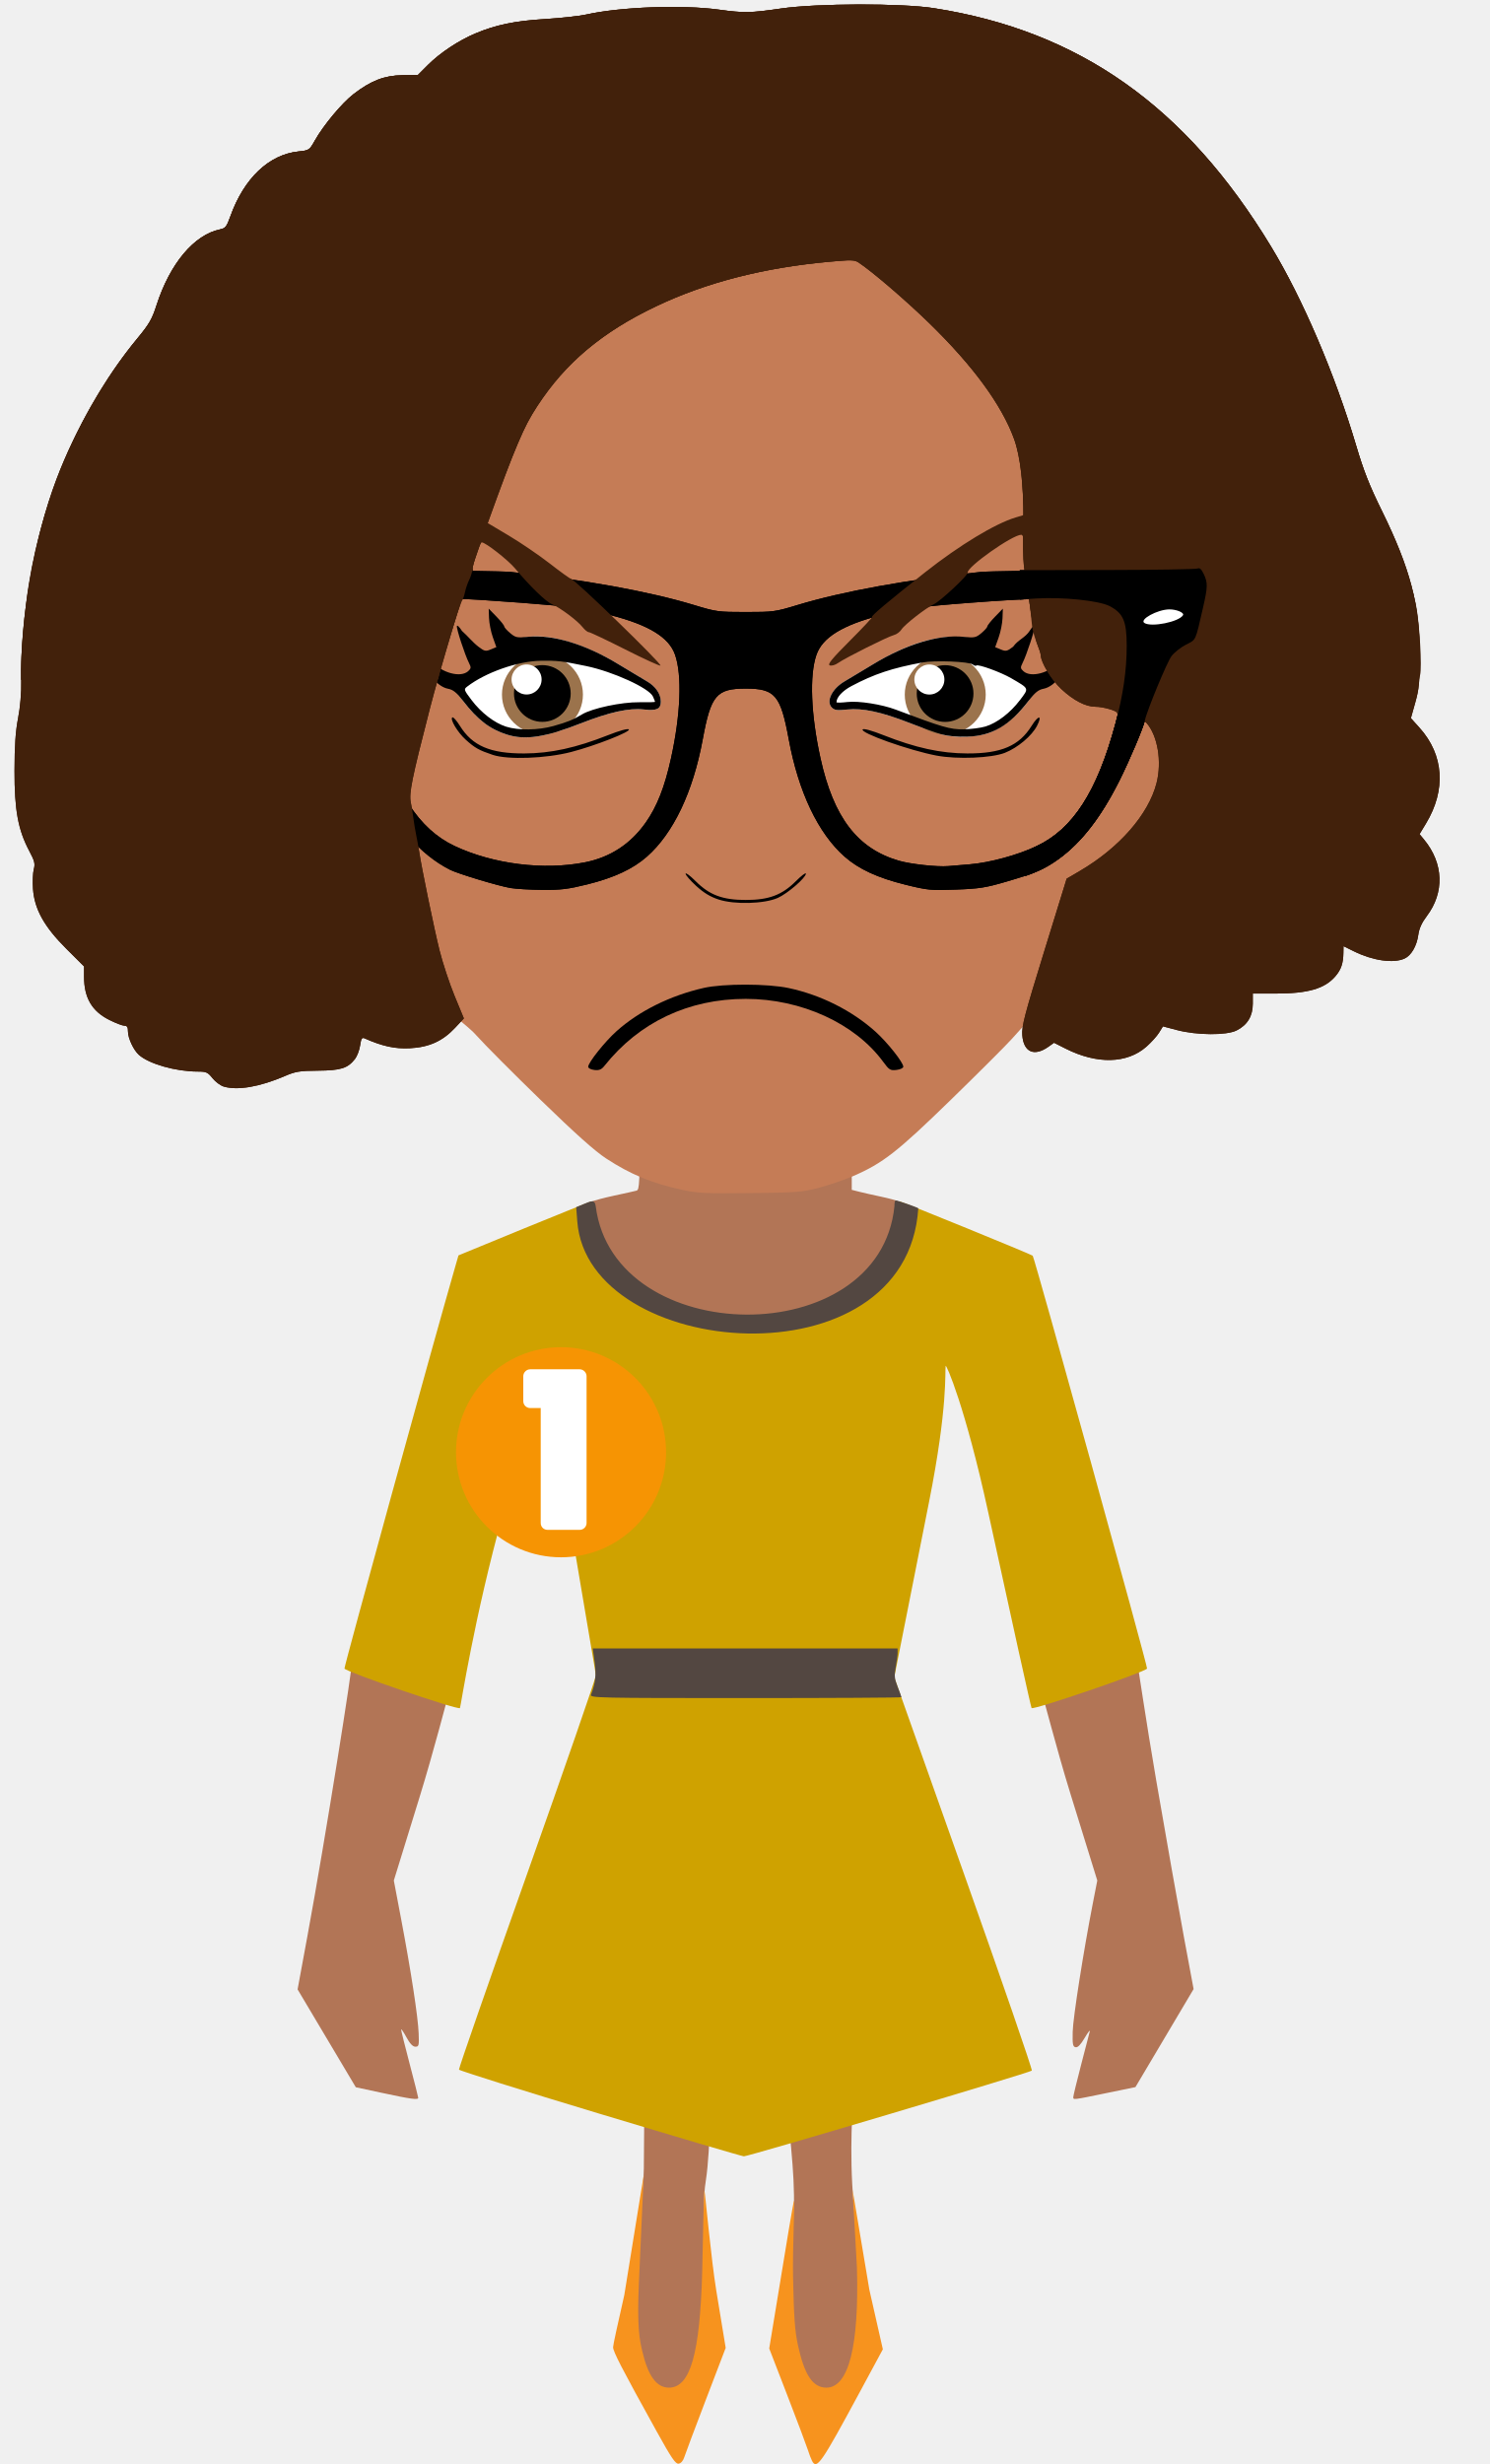
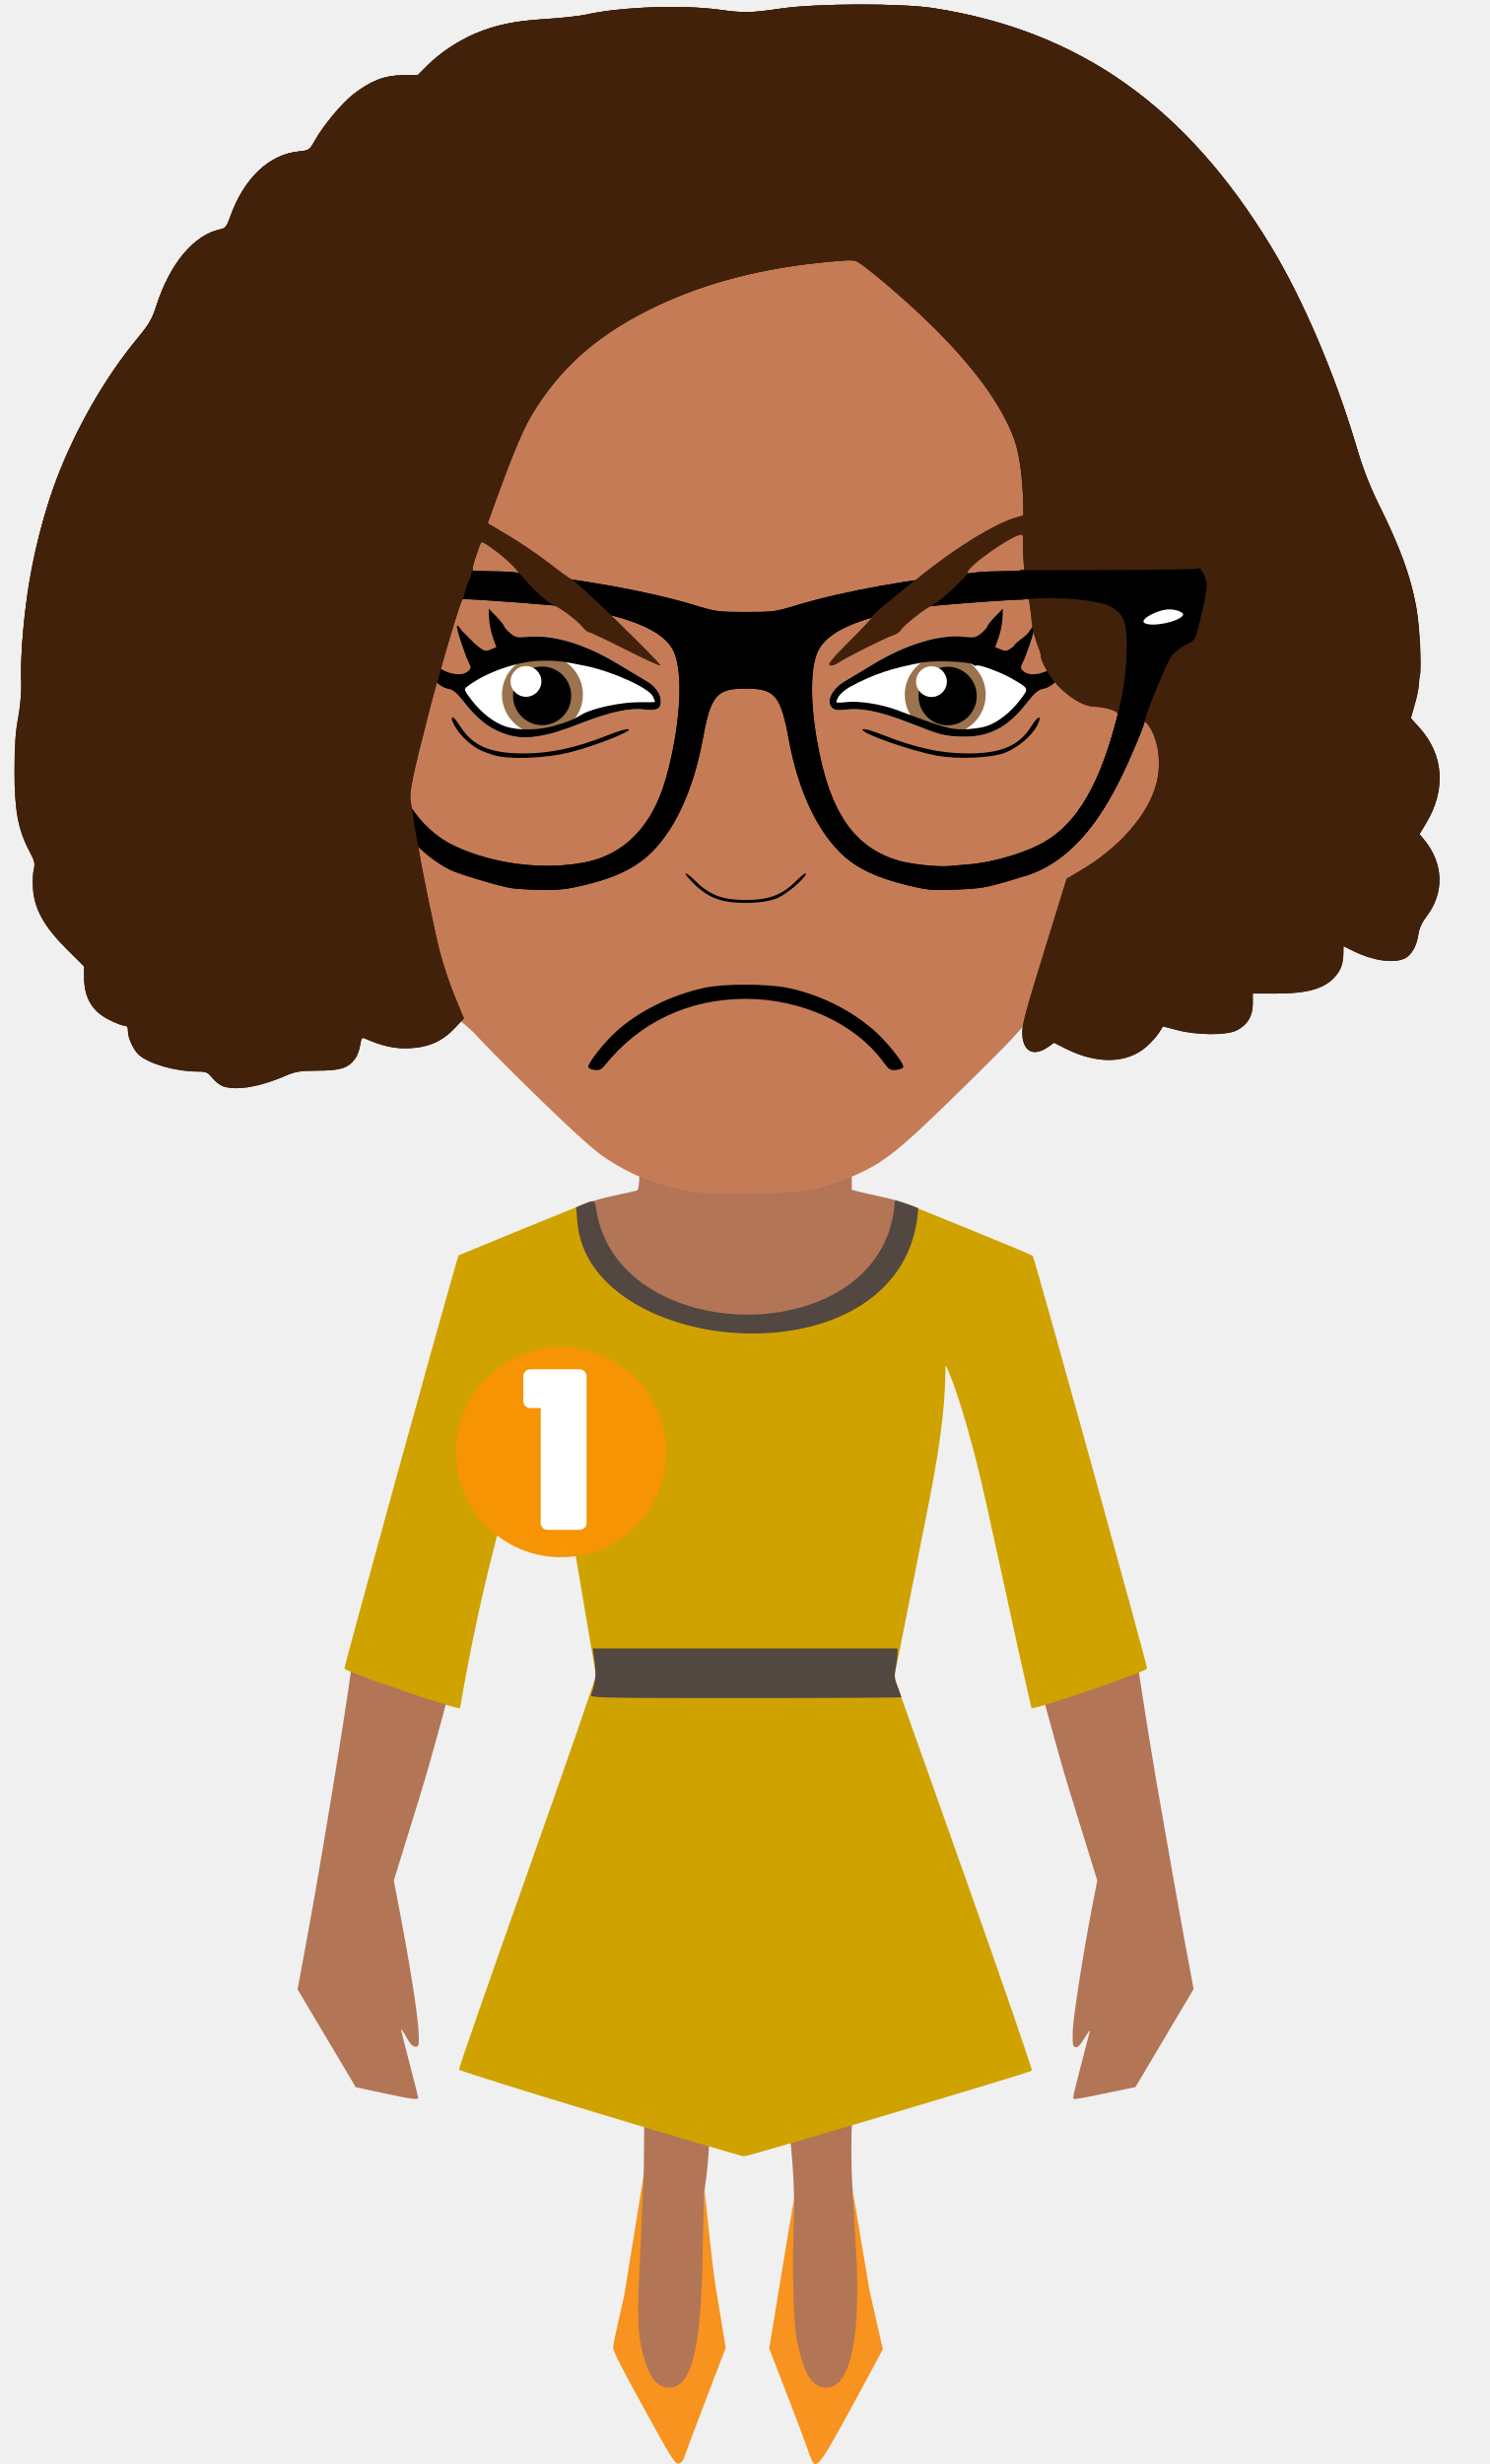
<svg xmlns="http://www.w3.org/2000/svg" version="1.1" viewBox="0 0 780 1290">
  <g id="id0:id0" transform="scale(3.7794 3.7796)">
    <path id="id0:path4" d="m88.271 328.84c-1.355-2.525-0.664-8.97-0.174-17.431 0.147-2.544 1.07-7.646 1.103-11.025l0.062-7.96 1.261 0.972c-0.724-0.559 0.707 0.169 2.582 0.64 4.29 1.077 5.199 0.996 5.199 1.673 0 0.287-0.182 4.242-0.491 6.172-0.449 2.803-0.204 4.437-0.09 7.184 0.188 4.56 1.481 11.626 0.865 14.601-0.545 2.635-0.962 5.735-1.878 6.377-0.326 0.228-3.757 2.038-4.29 2.038-0.787 0-3.365-1.782-3.889-2.76zm22.69 2.88c-0.929-0.782-1.603-5.425-2.144-8.239-0.547-2.845-0.254-10.455 0.618-14.183 0.644-2.751 0.635-4.125 0.497-7.414-0.09-2.132-0.564-7.094-0.638-7.351 2.948 0.087 6.197-1.932 8.79-2.115 0.052 0.052-0.593 8.256 0.564 15.986 2.258 15.078 1.608 18.391 0.251 21.052-1.107 2.171-6.405 3.553-7.938 2.264z" fill="#b27556" />
    <path id="id0:path30" d="m90.961 336.76c-4.823-8.703-6.03-11.038-6.019-11.642 7e-3 -0.334 0.576-2.913 1.552-7.22l2.69-16.617-0.67 15.004c-0.269 6.026 0.097 7.796 0.462 9.361 0.808 3.465 1.987 5.083 3.703 5.083 2.973 0 4.296-4.744 4.606-16.007 0.096-3.493 0.214-11.624 0.316-11.26 0.102 0.364 0.93 9.524 1.632 13.799l1.308 7.96-2.749 7.186c-1.512 3.952-2.861 7.543-2.997 7.98-0.15 0.479-0.457 0.825-0.773 0.872-0.431 0.064-0.98-0.743-3.061-4.498zm21.539 4.105c-0.136-0.263-0.398-0.955-0.583-1.537s-1.462-3.975-2.84-7.541l-2.505-6.482 1.439-8.74c0.743-4.514 1.896-11.633 2.006-11.753 0.11-0.12-0.219 6.787-0.141 10.618 0.114 5.607 0.246 7.444 0.677 9.423 0.9 4.14 2.065 5.876 3.941 5.876 3.082 0 4.548-5.778 4.229-16.669l-0.603-10.752 2.324 13.851 1.871 8.258-3.203 5.936c-5.364 9.94-5.952 10.786-6.611 9.512z" fill="#f7931e" />
    <path id="id0:path2" d="m97.206 183.78c-2.632-0.431-5.962-1.22-6.319-1.497-0.146-0.113-0.688-0.284-1.206-0.381-0.679-0.127-1.496-0.707-2.925-2.074-1.582-1.514-2.185-2.326-2.981-4.015-0.549-1.164-1.115-2.36-1.258-2.657-0.143-0.297-0.474-1.528-0.736-2.735l-0.466-3.769 0.639-0.229c0.312-0.112 1.657-0.493 3.112-0.803 1.455-0.31 2.854-0.622 3.109-0.693 0.431-0.121 0.463-0.846 0.463-10.431v-10.301h29.369v20.618l0.992 0.254c0.546 0.14 1.945 0.456 3.109 0.703 1.164 0.247 2.213 0.537 2.331 0.644 0.324 0.296-0.596 6.045-1.317 7.546-1.216 2.531-1.652 3.243-2.501 4.092-1.421 1.421-3.566 2.886-5.049 3.449-0.771 0.293-1.607 0.65-1.858 0.793-0.251 0.143-1.501 0.437-2.778 0.654s-2.799 0.519-3.381 0.672c-1.741 0.457-7.95 0.553-10.35 0.159z" fill="#b27556" />
    <path id="id0:path10" d="m94.666 164.85c-4.317-0.934-7.231-2.127-10.673-4.37-1.56-1.017-4.233-3.404-9.108-8.135-3.795-3.683-7.77-7.673-8.833-8.868-1.799-2.022-3.622-2.433-4.996-5.953-1.905-4.883-3.497-11.803-5.526-24.022l-0.593-3.572 0.849-3.735c0.467-2.054 1.323-5.448 1.903-7.541 0.58-2.093 1.114-4.066 1.186-4.384 0.695-3.052 5.831-19.277 6.367-20.116 0.206-0.322 0.375-0.83 0.375-1.128 0-0.298 0.111-0.749 0.247-1.002s0.924-2.305 1.752-4.561c2.944-8.024 4.293-12.243 7.457-16.14 7.001-8.623 21.301-14.617 36.583-16.502 1.819-0.224 4.162-0.441 5.205-0.481l1.898-0.073 2.865 2.285c9.935 7.926 18.647 18.05 20.87 24.692 0.62 1.851 0.738 2.764 0.943 7.276 0.218 4.808 0.609 10.972 0.932 14.685 0.622 7.167 3.498 12.647 7.449 14.192 0.395 0.154 1.611 0.267 2.702 0.25 1.714-0.026 2.201 0.078 3.572 0.766 0.873 0.438 1.743 0.797 1.934 0.798 0.19 5.48e-4 0.273 0.12 0.183 0.266-0.09 0.146-0.043 0.265 0.106 0.265 0.54 0 1.595 2.298 1.899 4.133 0.802 4.858-1.573 9.709-6.939 14.17-1.113 0.925-2.85 2.154-3.859 2.729l-1.836 1.047-3.137 10.194-4.724 10.193-1.554 1.72c-0.854 0.946-4.673 4.756-8.485 8.467-7.379 7.183-9.361 8.729-13.481 10.515-1.147 0.497-3.237 1.212-4.645 1.588-2.393 0.64-3.011 0.689-9.57 0.767-6.086 0.072-7.316 0.017-9.318-0.416z" fill="#c57c56" />
    <path id="id0:path3" d="m53.025 289.92-3.73-0.8-8.065-13.555 1.366-7.409c2.54-13.775 6.336-37.781 6.173-38.045-0.222-0.359 1.684 0.013 2.401 0.468 0.47 0.298 2.562 1.091 3.467 1.314 0.146 0.036 0.61 0.207 1.033 0.379s2.047 0.746 3.61 1.274c2.801 0.946 3.054 0.587 2.832 1.262-0.124 0.377-2.041 7.835-3.995 14.165l-3.554 11.51 1.028 5.424c1.358 7.165 2.322 13.456 2.413 15.743 0.067 1.699 0.029 1.852-0.455 1.852-0.361 0-0.757-0.419-1.251-1.323-0.397-0.728-0.724-1.204-0.725-1.058-0.001 0.146 0.531 2.289 1.183 4.763 0.652 2.474 1.186 4.587 1.187 4.697 0.003 0.318-0.953 0.19-4.919-0.661zm95.675 0.553c0-0.168 0.483-2.163 1.074-4.432s1.135-4.364 1.209-4.655c0.074-0.291-0.237 0.103-0.692 0.876-0.567 0.964-0.968 1.377-1.275 1.314-0.381-0.077-0.441-0.403-0.398-2.159 0.047-1.947 1.491-11.135 2.811-17.892l0.595-3.043-3.687-11.907c-2.028-6.549-3.847-13.84-3.971-13.889-0.36-0.142 0.089-0.267 0.58-0.269 0.246-9e-4 0.767-0.168 1.157-0.372s1.1-0.456 1.577-0.561 1.297-0.415 1.823-0.689c0.526-0.274 1.602-0.667 2.392-0.873s1.793-0.562 2.23-0.79 1.032-0.416 1.323-0.418c0.291-2e-3 0.855-0.173 1.252-0.381s0.767-0.313 0.831-0.21 1.263 8.401 2.655 16.473c1.392 8.072 3.127 17.883 3.856 21.8l1.326 7.123-8.059 13.581-4.106 0.846c-4.625 0.953-4.503 0.938-4.503 0.522z" fill="#b27556" />
    <path id="id0:path1" d="m83.103 292.8c-10.684-3.221-19.465-5.977-19.514-6.124-0.049-0.147 4.198-12.344 9.437-27.105 5.239-14.761 9.526-27.136 9.526-27.5 0-0.507-5.256-29.789-6.795-43.151l-0.217-0.294-5.821 20.933c-4.034 14.509-5.898 26.882-5.992 27.038-0.202 0.333-15.824-5.01-16.002-5.473-0.084-0.218 12.406-45.524 15.403-55.873l0.393-1.359 9.09-3.735c5-2.054 9.208-3.735 9.353-3.735 0.144 0 0.346 0.558 0.449 1.241 0.43 2.868 2.276 6.724 4.201 8.774 2.084 2.22 5.949 4.245 9.801 5.134 3.505 0.81 10.437 0.806 13.703-7e-3 5.75-1.431 9.395-3.839 11.918-7.875 0.837-1.338 1.95-4.396 2.195-6.027 0.102-0.682 0.294-1.241 0.427-1.241 0.269 0 18.233 7.332 18.418 7.517 0.253 0.253 15.95 56.906 15.844 57.183-0.178 0.463-15.8 5.807-16.002 5.473-0.094-0.156-2.791-12.332-5.992-27.059-3.201-14.727-5.864-20.673-5.912-20.327-0.117 0.845 0.325 5.609-2.288 18.78l-4.831 24.349 9.634 27.147c5.299 14.931 9.54 27.231 9.426 27.334-0.343 0.308-39.323 11.906-39.896 11.87-0.291-0.018-9.271-2.669-19.955-5.89z" fill="#cfa200" />
-     <circle id="id0:path3873-2" cx="77.73" cy="201.16" r="14.552" fill="#f69403" fill-rule="evenodd" />
    <path id="id0:path15" d="m70.249 101.76c-2.392-0.757-4.087-2.059-6.127-4.71l-1.178-1.53 0.789-1.147c0.891-1.295 1.996-2.207 3.737-3.085 0.655-0.33 1.956-1.132 2.891-1.782 1.312-0.912 2.014-1.214 3.073-1.323 3.132-0.323 7.838 1.148 12.236 3.824 1.559 0.949 3.343 2.019 3.966 2.379 1.196 0.692 1.911 1.741 1.911 2.805 0 1.03-0.557 1.289-2.338 1.088-2.043-0.231-4.734 0.357-8.662 1.893-5.041 1.971-7.764 2.391-10.299 1.59zm60.242-0.028c-0.774-0.217-2.744-0.917-4.377-1.555-3.979-1.556-6.603-2.125-8.745-1.895-1.383 0.148-1.749 0.101-2.123-0.273-0.847-0.847 0.025-2.617 1.794-3.641 0.605-0.35 2.375-1.413 3.934-2.361 6.155-3.746 11.524-4.751 15.695-2.938 1.256 0.546 1.809 0.987 2.594 2.071 0.549 0.758 1.53 1.822 2.18 2.365s1.37 1.275 1.6 1.626c0.399 0.609 0.375 0.697-0.528 1.927-1.389 1.893-3.18 3.441-4.882 4.221-1.863 0.854-5.002 1.053-7.143 0.454z" fill="#fff" />
    <ellipse id="id0:path8077-5" cx="75.154" cy="96.214" rx="5.609" ry="5.515" fill="#9b734c" fill-rule="evenodd" stroke-width=".525" />
-     <circle id="id0:path7849-6" cx="75.138" cy="96.061" r="3.929" fill-rule="evenodd" stroke-width=".311" />
-     <circle id="id0:path7408-7" cx="72.957" cy="94.119" r="2.08" fill="#fff" fill-rule="evenodd" stroke-width=".231" />
    <ellipse id="id0:path8077-5-4" cx="130.96" cy="96.22" rx="5.609" ry="5.515" fill="#9b734c" fill-rule="evenodd" stroke-width=".525" />
-     <circle id="id0:path7849-6-9" cx="130.94" cy="96.068" r="3.929" fill-rule="evenodd" stroke-width=".311" />
-     <circle id="id0:path7408-7-7" cx="128.76" cy="94.125" r="2.08" fill="#fff" fill-rule="evenodd" stroke-width=".231" />
+     <ellipse id="id0:path3873-4" cx="77.73" cy="201.15" rx="14.552" ry="14.552" fill="#f69403" fill-rule="evenodd" />
    <path id="id0:path5" d="m73.451 189.67h6.863c0.508 0 0.953 0.445 0.953 0.953v20.335c0 0.54-0.445 0.953-0.953 0.953h-4.448c-0.54 0-0.953-0.413-0.953-0.953v-15.919h-1.462c-0.508 0-0.953-0.413-0.953-0.953v-3.463c-2.18e-4 -0.508 0.445-0.953 0.953-0.953z" fill="#fff" stroke-width=".218" />
    <path id="id0:path6" d="m81.88 234.75c0.62-1.607 0.744-2.729 0.502-4.52l-0.257-1.896h42.232v0.625c0 0.344-0.116 1.239-0.259 1.99-0.217 1.146-0.175 1.576 0.265 2.692 0.288 0.73 0.523 1.383 0.523 1.45 0 0.067-9.717 0.122-21.592 0.122-20.456 0-21.583-0.024-21.414-0.463z" fill="#534741" />
    <path id="id0:path9" d="m79.979 169.18-0.149-1.965 0.976-0.408c1.159-0.484 1.607-0.679 1.731 0.294 2.515 19.778 39.376 20.214 41.384-0.024 0-0.409 0.042-0.798 0.184-0.798 0.237 0 2.908 0.923 3.121 1.087-1.579 24.65-45.796 20.998-47.247 1.814z" fill="#534741" />
    <path id="id0:path14" d="m68.264 104.56c-1.901-0.635-2.478-0.959-3.747-2.106-1.123-1.014-2.22-2.851-1.843-3.084 0.125-0.077 0.59 0.444 1.035 1.159 1.732 2.787 4.211 3.853 8.921 3.837 3.676-0.013 7.157-0.773 11.622-2.537 1.59-0.628 2.721-0.942 2.868-0.795 0.316 0.316-4.674 2.269-7.995 3.131-3.493 0.906-8.759 1.098-10.86 0.396zm61.504 0.105c-3.774-0.712-10.705-3.17-10.243-3.632 0.147-0.147 1.278 0.167 2.868 0.795 4.465 1.765 7.946 2.525 11.622 2.537 4.71 0.016 7.189-1.049 8.921-3.837 0.934-1.503 1.511-1.508 0.746-7e-3 -0.716 1.403-2.69 3.064-4.468 3.76-1.86 0.727-6.601 0.92-9.445 0.383zm-59.519-2.907c-2.384-0.754-4.087-2.06-6.104-4.681-0.89-1.156-1.365-1.541-2.067-1.672-1.617-0.303-3.331-2.589-3.337-4.449-1e-3 -0.32 0.31-0.12 1.033 0.661 1.495 1.617 4.045 2.294 5.087 1.351 0.416-0.376 0.431-0.514 0.12-1.125-0.579-1.138-1.781-4.816-1.677-5.13 0.053-0.159 0.367 0.148 0.698 0.683 0.824 0.719 1.403 1.495 2.279 2.182 0.834 0.636 1.005 0.674 1.706 0.384l0.78-0.323-0.485-1.363c-0.267-0.749-0.505-1.949-0.53-2.666l-0.045-1.304 1.073 1.106c0.59 0.608 1.073 1.214 1.073 1.346 0 0.132 0.369 0.551 0.82 0.93 0.755 0.635 0.95 0.676 2.48 0.52 3.429-0.351 7.968 1.025 12.52 3.795 1.559 0.949 3.343 2.019 3.966 2.379 1.196 0.692 1.911 1.741 1.911 2.805 0 1.03-0.557 1.289-2.338 1.088-2.043-0.231-4.734 0.357-8.662 1.893-5.041 1.971-7.764 2.391-10.299 1.59zm6.42-1.19c1.99-0.56 2.713-0.854 3.958-1.608 1.409-0.853 5.49-1.72 7.945-1.688 1.201 0.016 2.183-0.01 2.183-0.058s-0.134-0.382-0.298-0.742c-0.527-1.157-5.532-3.441-9.227-4.21-3.321-0.691-4.017-0.772-6.302-0.736-3.193 0.05-7.674 1.623-10.207 3.583-0.482 0.373-0.458 0.446 0.61 1.86 1.329 1.76 3.157 3.168 4.786 3.686 1.694 0.539 4.461 0.502 6.552-0.086zm53.822 1.162c-0.774-0.217-2.744-0.917-4.377-1.555-3.979-1.556-6.603-2.125-8.745-1.895-1.383 0.148-1.749 0.101-2.123-0.273-0.847-0.847 0.025-2.617 1.794-3.641 0.605-0.35 2.375-1.413 3.934-2.361 4.552-2.77 9.091-4.146 12.52-3.795 1.53 0.157 1.724 0.116 2.48-0.52 0.451-0.379 0.82-0.798 0.82-0.93 0-0.132 0.483-0.738 1.073-1.346l1.073-1.106-0.045 1.304c-0.025 0.717-0.264 1.917-0.53 2.666l-0.485 1.363 0.78 0.323c0.701 0.291 0.873 0.252 1.706-0.384 0.654-0.945 1.662-1.232 2.279-2.182 0.331-0.535 0.645-0.842 0.698-0.683 0.104 0.313-1.098 3.991-1.677 5.13-0.31 0.61-0.295 0.748 0.12 1.125 1.042 0.943 3.592 0.266 5.087-1.351 0.723-0.782 1.034-0.981 1.033-0.661-6e-3 1.86-1.72 4.146-3.337 4.449-0.702 0.132-1.177 0.516-2.067 1.672-2.654 3.449-5.025 4.837-8.485 4.967-1.308 0.049-2.655-0.071-3.524-0.314zm6.038-1.097c1.615-0.488 3.447-1.892 4.786-3.666 1.267-1.678 1.323-1.54-1.214-3.02-1.436-0.837-4.604-1.989-4.835-1.757-0.079 0.079-0.299 0.014-0.489-0.144-0.492-0.409-5.252-0.602-6.979-0.283-4.191 0.773-6.683 1.601-9.822 3.264-1.25 0.662-2.084 1.56-2.084 2.244 0 0.08 0.685 0.067 1.521-0.03 1.554-0.179 4.763 0.326 6.681 1.051 6.446 2.438 7.556 2.761 9.393 2.731 1.019-0.017 2.388-0.192 3.043-0.391z" />
    <path id="id0:path11" d="m70.755 123.01c-1.69-0.283-7.315-1.978-8.414-2.536-4.148-2.106-7.705-6.184-10.811-12.398-1.387-2.774-3.306-7.308-3.501-8.271-0.268-1.326-3.077-8.114-3.691-8.918-0.393-0.515-1.298-1.232-2.011-1.593-1.424-0.721-1.276-0.402-2.347-5.073-0.674-2.94-0.687-3.498-0.108-4.713 0.326-0.683 0.563-0.893 0.86-0.76 0.226 0.101 6.661 0.207 14.301 0.235 7.64 0.029 14.724 0.137 15.743 0.241 9.809 0.999 19.136 2.683 25.397 4.585 3.052 0.927 3.338 0.966 7.148 0.966 3.81 0 4.096-0.039 7.148-0.966 6.261-1.903 15.587-3.586 25.397-4.585 1.019-0.104 8.103-0.212 15.743-0.241 7.64-0.029 14.076-0.135 14.301-0.235 0.297-0.133 0.534 0.077 0.86 0.76 0.579 1.215 0.567 1.773-0.108 4.713-1.071 4.67-0.924 4.351-2.347 5.073-0.713 0.361-1.618 1.078-2.011 1.593-0.613 0.804-3.423 7.592-3.691 8.918-0.195 0.962-2.114 5.496-3.501 8.271-2.57 5.141-5.271 8.633-8.41 10.872-2.097 1.497-3.245 1.997-7.291 3.18-2.871 0.839-3.746 0.976-6.986 1.095-3.494 0.128-3.892 0.089-7.012-0.683-3.831-0.948-6.438-2.153-8.404-3.885-3.658-3.222-6.389-8.96-7.731-16.242-1.128-6.122-1.899-7.031-5.958-7.031-4.059 0-4.83 0.909-5.958 7.031-1.342 7.282-4.073 13.02-7.731 16.242-1.947 1.715-4.565 2.934-8.272 3.851-2.66 0.658-3.668 0.781-6.218 0.757-1.673-0.016-3.649-0.13-4.389-0.254zm10.298-3.567c3.502-0.697 6.319-2.541 8.406-5.504 1.568-2.225 2.62-4.897 3.504-8.899 1.337-6.059 1.551-11.496 0.563-14.342-0.834-2.403-3.614-4.116-8.883-5.475-3.622-0.934-5.637-1.215-12.41-1.73-8.541-0.65-11.62-0.741-14.94-0.445-3.796 0.339-5.237 0.938-6.156 2.56-1.133 1.999-0.703 8.423 0.982 14.672 2.52 9.348 5.881 14.568 10.893 16.917 5.347 2.506 12.352 3.377 18.041 2.245zm53.345 0.272c2.741-0.228 6.593-1.279 9.245-2.521 5.002-2.344 8.366-7.571 10.884-16.912 1.079-4.002 1.579-7.446 1.575-10.851-2e-3 -2.384-0.087-2.926-0.594-3.821-1.6-2.823-5.995-3.264-21.097-2.115-6.773 0.515-8.788 0.796-12.41 1.73-5.269 1.359-8.049 3.072-8.883 5.475-0.988 2.846-0.774 8.283 0.563 14.342 1.808 8.188 5.119 12.513 10.858 14.182 1.621 0.471 5.302 0.873 6.829 0.745 0.582-0.049 1.945-0.162 3.029-0.252z" />
    <path id="id0:path12" d="m31.03 150.52c-0.469-0.136-1.184-0.661-1.587-1.167-0.662-0.829-0.865-0.92-2.057-0.922-3.048-5e-3 -6.761-1.063-8.157-2.325-0.738-0.668-1.5-2.302-1.5-3.218 0-0.605-0.121-0.804-0.487-0.804-0.268 0-1.205-0.359-2.084-0.798-2.43-1.215-3.515-3.072-3.515-6.02v-1.398l-2.45-2.441c-3.072-3.06-4.426-5.494-4.623-8.306-0.07-0.994-0.019-2.215 0.111-2.713 0.204-0.776 0.114-1.139-0.628-2.536-1.55-2.919-2.052-5.652-2.042-11.111 0.007-3.484 0.139-5.438 0.492-7.276 0.304-1.581 0.465-3.495 0.434-5.16-0.16-8.646 1.783-19.748 4.897-27.978 2.58-6.819 6.778-14.121 11.178-19.446 1.656-2.003 2.052-2.686 2.663-4.585 1.869-5.811 5.22-9.808 8.845-10.549 0.714-0.146 0.887-0.369 1.403-1.811 1.884-5.262 5.342-8.55 9.437-8.973 1.474-0.152 1.505-0.173 2.267-1.523 1.198-2.123 3.755-5.19 5.351-6.419 2.426-1.867 4.255-2.576 6.767-2.623l2.166-0.041 1.391-1.391c1.668-1.668 4.24-3.373 6.56-4.349 2.852-1.199 5.471-1.74 9.678-1.996 2.183-0.133 4.743-0.415 5.689-0.627 4.74-1.059 13.295-1.373 18.389-0.674 3.467 0.476 4.351 0.46 8.599-0.158 4.963-0.721 16.683-0.748 21.167-0.048 20.155 3.145 34.933 13.59 46.712 33.016 4.388 7.236 8.851 17.67 11.782 27.54 1.066 3.589 1.845 5.566 3.581 9.085 3.918 7.941 5.255 13.03 5.247 19.977-4e-3 3.752-0.091 4.672-0.618 6.545l-0.613 2.179 1.207 1.342c3.366 3.744 3.692 8.597 0.889 13.242l-0.893 1.48 0.632 0.769c2.704 3.292 2.839 7.321 0.356 10.602-0.688 0.909-1.044 1.699-1.166 2.586-0.211 1.538-0.976 2.857-1.901 3.279-1.541 0.702-4.388 0.298-7.006-0.994l-1.455-0.718-0.016 0.945c-0.024 1.428-0.309 2.274-1.076 3.185-1.479 1.757-3.821 2.438-8.367 2.432l-3.109-4e-3v1.397c0 1.731-0.752 2.974-2.252 3.72-1.408 0.7-5.506 0.671-8.271-0.059l-1.925-0.508-0.54 0.873c-0.297 0.48-1.085 1.353-1.752 1.94-2.687 2.365-6.847 2.463-11.203 0.264l-1.597-0.806-0.76 0.541c-1.988 1.416-3.463 0.766-3.637-1.602-0.091-1.246 0.302-2.752 3.021-11.553l3.126-10.12 1.773-1.036c5.508-3.219 9.563-7.852 10.679-12.203 0.763-2.975 0.159-6.581-1.397-8.337-0.49-0.553-3.419-1.539-3.825-1.287-0.124 0.077-0.225 0.042-0.225-0.076 0-0.313-1.952-0.874-3.042-0.874-1.34 0-3.045-0.89-4.723-2.466-1.361-1.279-2.802-3.651-2.83-4.661-6e-3 -0.227-0.203-0.89-0.437-1.472-0.286-0.711-0.627-2.34-0.987-4.895-0.949-6.731-1.118-4.911-0.997-12.568 0.071-4.472-0.413-8.669-1.27-11.017-1.734-4.751-5.722-10.189-11.812-16.104-3.245-3.152-7.905-7.147-9.739-8.349-0.552-0.361-1.049-0.377-3.896-0.121-9.23 0.828-17.206 2.876-24.184 6.208-7.496 3.579-12.494 7.781-16.432 13.811-1.933 2.961-2.99 5.452-6.831 16.101-1.936 5.368-2.236 6.295-2.104 6.508 0.081 0.132 0.017 0.239-0.144 0.239s-0.262 0.149-0.225 0.331c0.037 0.182-0.062 0.569-0.221 0.86-0.511 0.939-3.986 12.542-5.389 17.992-2.465 9.577-2.87 11.574-2.606 12.865 0.13 0.637 0.294 1.637 0.364 2.223 0.071 0.586 0.25 1.657 0.399 2.381 0.149 0.724 0.331 1.733 0.404 2.242 0.297 2.064 2.068 10.653 2.81 13.626 0.436 1.746 1.373 4.585 2.084 6.308l1.292 3.133-1.212 1.295c-1.731 1.85-3.603 2.696-6.276 2.836-2.051 0.107-3.82-0.28-6.28-1.374-0.351-0.156-0.464 0.029-0.609 0.996-0.098 0.653-0.421 1.496-0.717 1.873-1.009 1.283-1.957 1.581-5.123 1.609-2.564 0.023-3.114 0.113-4.622 0.762-3.429 1.475-6.487 2.003-8.403 1.449z" fill="#42210b" />
    <path id="id0:path13" d="m141.29 119.87v-1.575l2.295-1.075c5.064-2.373 8.411-7.556 10.941-16.939 1.079-4.002 1.579-7.446 1.575-10.851-3e-3 -3.397-0.486-4.504-2.388-5.483-1.458-0.75-6.502-1.272-10.108-1.047l-2.315 0.145 2e-5 -4.067 12.105-0.022c6.658-0.012 12.29-0.105 12.515-0.206 0.298-0.134 0.533 0.074 0.86 0.758 0.579 1.215 0.567 1.773-0.108 4.713-1.071 4.67-0.924 4.351-2.347 5.073-0.713 0.361-1.618 1.078-2.011 1.593-0.613 0.804-3.423 7.592-3.691 8.918-0.195 0.962-2.114 5.496-3.501 8.271-3.34 6.68-7.21 10.908-11.661 12.739-2.142 0.881-2.162 0.872-2.162-0.945z" />
+     <rect id="id0:rect50" class="cls-1" x="62.606" y="186.66" width="30.785" height="30.785" fill="none" stroke-width=".181" />
+     <ellipse id="id0:path3873-4-1" cx="75.108" cy="96.386" rx="4.031" ry="4.056" fill-rule="evenodd" />
+     <ellipse id="id0:path3873-4-1-7" cx="72.872" cy="94.391" rx="2.136" ry="2.127" fill="#fff" fill-rule="evenodd" />
+     <ellipse id="id0:path3873-4-1-2" cx="131.29" cy="96.413" rx="4.031" ry="4.056" fill-rule="evenodd" />
+     <ellipse id="id0:path3873-4-1-7-3" cx="129.05" cy="94.419" rx="2.136" ry="2.127" fill="#fff" fill-rule="evenodd" />
  </g>
  <g id="id1:id1" transform="scale(3.7794 3.7796)">
    <path id="id1:path11" d="m70.755 123.01c-1.69-0.283-7.315-1.978-8.414-2.536-4.148-2.106-7.705-6.184-10.811-12.398-1.387-2.774-3.306-7.308-3.501-8.271-0.268-1.326-3.077-8.114-3.691-8.918-0.393-0.515-1.298-1.232-2.011-1.593-1.424-0.721-1.276-0.402-2.347-5.073-0.674-2.94-0.687-3.498-0.108-4.713 0.326-0.683 0.563-0.893 0.86-0.76 0.226 0.101 6.661 0.207 14.301 0.235 7.64 0.029 14.724 0.137 15.743 0.241 9.809 0.999 19.136 2.683 25.397 4.585 3.052 0.927 3.338 0.966 7.148 0.966 3.81 0 4.096-0.039 7.148-0.966 6.261-1.903 15.587-3.586 25.397-4.585 1.019-0.104 8.103-0.212 15.743-0.241 7.64-0.029 14.076-0.135 14.301-0.235 0.297-0.133 0.534 0.077 0.86 0.76 0.579 1.215 0.567 1.773-0.108 4.713-1.071 4.67-0.924 4.351-2.347 5.073-0.713 0.361-1.618 1.078-2.011 1.593-0.613 0.804-3.423 7.592-3.691 8.918-0.195 0.962-2.114 5.496-3.501 8.271-2.57 5.141-5.271 8.633-8.41 10.872-2.097 1.497-3.245 1.997-7.291 3.18-2.871 0.839-3.746 0.976-6.986 1.095-3.494 0.128-3.892 0.089-7.012-0.683-3.831-0.948-6.438-2.153-8.404-3.885-3.658-3.222-6.389-8.96-7.731-16.242-1.128-6.122-1.899-7.031-5.958-7.031-4.059 0-4.83 0.909-5.958 7.031-1.342 7.282-4.073 13.02-7.731 16.242-1.947 1.715-4.565 2.934-8.272 3.851-2.66 0.658-3.668 0.781-6.218 0.757-1.673-0.016-3.649-0.13-4.389-0.254zm10.298-3.567c3.502-0.697 6.319-2.541 8.406-5.504 1.568-2.225 2.62-4.897 3.504-8.899 1.337-6.059 1.551-11.496 0.563-14.342-0.834-2.403-3.614-4.116-8.883-5.475-3.622-0.934-5.637-1.215-12.41-1.73-8.541-0.65-11.62-0.741-14.94-0.445-3.796 0.339-5.237 0.938-6.156 2.56-1.133 1.999-0.703 8.423 0.982 14.672 2.52 9.348 5.881 14.568 10.893 16.917 5.347 2.506 12.352 3.377 18.041 2.245zm53.345 0.272c2.741-0.228 6.593-1.279 9.245-2.521 5.002-2.344 8.366-7.571 10.884-16.912 1.079-4.002 1.579-7.446 1.575-10.851-2e-3 -2.384-0.087-2.926-0.594-3.821-1.6-2.823-5.995-3.264-21.097-2.115-6.773 0.515-8.788 0.796-12.41 1.73-5.269 1.359-8.049 3.072-8.883 5.475-0.988 2.846-0.774 8.283 0.563 14.342 1.808 8.188 5.119 12.513 10.858 14.182 1.621 0.471 5.302 0.873 6.829 0.745 0.582-0.049 1.945-0.162 3.029-0.252z" />
    <path id="id1:path1" d="m2.911 92.801c0.001-2.596 0.537-8.521 1.07-11.842 2.029-12.631 7.424-24.858 15.03-34.063 1.656-2.003 2.052-2.686 2.663-4.585 1.869-5.811 5.22-9.808 8.845-10.549 0.714-0.146 0.887-0.369 1.403-1.811 1.884-5.262 5.342-8.55 9.437-8.973 1.474-0.152 1.505-0.173 2.267-1.523 1.198-2.123 3.755-5.19 5.351-6.419 2.426-1.867 4.255-2.576 6.767-2.623l2.166-0.041 1.391-1.391c1.668-1.668 4.24-3.373 6.56-4.349 2.852-1.199 5.471-1.74 9.678-1.996 2.183-0.133 4.743-0.415 5.689-0.627 4.74-1.059 13.295-1.373 18.389-0.674 3.467 0.476 4.351 0.46 8.599-0.158 4.963-0.721 16.683-0.748 21.167-0.048 20.155 3.145 34.933 13.59 46.712 33.016 4.388 7.236 8.851 17.67 11.782 27.54 1.066 3.589 1.845 5.566 3.581 9.085 2.325 4.713 3.995 9.337 4.733 13.108 0.482 2.463 0.836 8.521 0.561 9.614l-0.174 0.694h-24.866c-13.677 0-24.866-0.064-24.866-0.142 0-0.078 0.173-0.405 0.384-0.728 0.211-0.322 0.468-1.122 0.571-1.777l0.187-1.191-1.213 1.323c-1.18 1.287-1.224 1.309-1.621 0.794-0.62-0.802-2.076-4.64-2.158-5.689-0.04-0.509-0.262-2.515-0.493-4.457-0.231-1.942-0.42-4.219-0.42-5.06 0-1.881-0.244-3.183-0.596-3.183-1.227 0-7.574 4.484-7.413 5.238 0.076 0.356-3.794 3.97-4.691 4.381-1.067 0.489-4.068 2.828-4.484 3.495-0.21 0.337-0.687 0.688-1.058 0.779-0.81 0.198-6.732 3.161-7.73 3.868-0.403 0.285-0.894 0.425-1.149 0.327-0.35-0.134 0.255-0.873 2.816-3.441 1.794-1.798 3.17-3.27 3.058-3.27-0.328 0 2.292-2.208 7.348-6.192 4.763-3.753 9.688-6.734 12.536-7.587l1.151-0.345-0.177-3.456c-0.262-5.124-1.049-7.789-3.495-11.846-3.311-5.49-10.671-13.177-18.018-18.82l-1.66-1.275-3.5 0.306c-17.495 1.53-31.638 7.96-39.072 17.762-0.842 1.111-2.018 2.902-2.614 3.98-0.987 1.787-3.473 7.836-5.158 12.551l-0.673 1.881 3.001 1.786c1.651 0.982 4.207 2.725 5.681 3.873 1.474 1.148 2.78 2.088 2.902 2.088 0.468 0 12.647 11.804 12.416 12.034-0.085 0.085-2.282-0.921-4.882-2.235s-4.869-2.39-5.043-2.39-0.563-0.314-0.865-0.697c-0.711-0.904-3.079-2.677-4.217-3.158-0.866-0.366-3.094-2.525-5.147-4.987-0.969-1.162-4.08-3.594-4.598-3.594-0.268 0-1.16 2.577-1.305 3.775-0.049 0.402-0.255 1.057-0.459 1.455-0.203 0.398-0.457 1.14-0.564 1.65s-0.289 1.045-0.405 1.191c-0.258 0.324-2.88 8.636-3.129 9.922l-0.18 0.926-57.804 0.135z" fill="#42210b" />
    <path id="id1:path12" d="m31.03 150.52c-0.469-0.136-1.184-0.661-1.587-1.167-0.662-0.829-0.865-0.92-2.057-0.922-3.048-5e-3 -6.761-1.063-8.157-2.325-0.738-0.668-1.5-2.302-1.5-3.218 0-0.605-0.121-0.804-0.487-0.804-0.268 0-1.205-0.359-2.084-0.798-2.43-1.215-3.515-3.072-3.515-6.02v-1.398l-2.45-2.441c-3.072-3.06-4.426-5.494-4.623-8.306-0.07-0.994-0.019-2.215 0.111-2.713 0.204-0.776 0.114-1.139-0.628-2.536-1.55-2.919-2.052-5.652-2.042-11.111 0.007-3.484 0.139-5.438 0.492-7.276 0.304-1.581 0.465-3.495 0.434-5.16-0.16-8.646 1.783-19.748 4.897-27.978 2.58-6.819 6.778-14.121 11.178-19.446 1.656-2.003 2.052-2.686 2.663-4.585 1.869-5.811 5.22-9.808 8.845-10.549 0.714-0.146 0.887-0.369 1.403-1.811 1.884-5.262 5.342-8.55 9.437-8.973 1.474-0.152 1.505-0.173 2.267-1.523 1.198-2.123 3.755-5.19 5.351-6.419 2.426-1.867 4.255-2.576 6.767-2.623l2.166-0.041 1.391-1.391c1.668-1.668 4.24-3.373 6.56-4.349 2.852-1.199 5.471-1.74 9.678-1.996 2.183-0.133 4.743-0.415 5.689-0.627 4.74-1.059 13.295-1.373 18.389-0.674 3.467 0.476 4.351 0.46 8.599-0.158 4.963-0.721 16.683-0.748 21.167-0.048 20.155 3.145 34.933 13.59 46.712 33.016 4.388 7.236 8.851 17.67 11.782 27.54 1.066 3.589 1.845 5.566 3.581 9.085 3.918 7.941 5.255 13.03 5.247 19.977-4e-3 3.752-0.091 4.672-0.618 6.545l-0.613 2.179 1.207 1.342c3.366 3.744 3.692 8.597 0.889 13.242l-0.893 1.48 0.632 0.769c2.704 3.292 2.839 7.321 0.356 10.602-0.688 0.909-1.044 1.699-1.166 2.586-0.211 1.538-0.976 2.857-1.901 3.279-1.541 0.702-4.388 0.298-7.006-0.994l-1.455-0.718-0.016 0.945c-0.024 1.428-0.309 2.274-1.076 3.185-1.479 1.757-3.821 2.438-8.367 2.432l-3.109-4e-3v1.397c0 1.731-0.752 2.974-2.252 3.72-1.408 0.7-5.506 0.671-8.271-0.059l-1.925-0.508-0.54 0.873c-0.297 0.48-1.085 1.353-1.752 1.94-2.687 2.365-6.847 2.463-11.203 0.264l-1.597-0.806-0.76 0.541c-1.988 1.416-3.463 0.766-3.637-1.602-0.091-1.246 0.302-2.752 3.021-11.553l3.126-10.12 1.773-1.036c5.508-3.219 9.563-7.852 10.679-12.203 0.763-2.975 0.159-6.581-1.397-8.337-0.49-0.553-3.419-1.539-3.825-1.287-0.124 0.077-0.225 0.042-0.225-0.076 0-0.313-1.952-0.874-3.042-0.874-1.34 0-3.045-0.89-4.723-2.466-1.361-1.279-2.802-3.651-2.83-4.661-6e-3 -0.227-0.203-0.89-0.437-1.472-0.286-0.711-0.627-2.34-0.987-4.895-0.949-6.731-1.118-4.911-0.997-12.568 0.071-4.472-0.413-8.669-1.27-11.017-1.734-4.751-5.722-10.189-11.812-16.104-3.245-3.152-7.905-7.147-9.739-8.349-0.552-0.361-1.049-0.377-3.896-0.121-9.23 0.828-17.206 2.876-24.184 6.208-7.496 3.579-12.494 7.781-16.432 13.811-1.933 2.961-2.99 5.452-6.831 16.101-1.936 5.368-2.236 6.295-2.104 6.508 0.081 0.132 0.017 0.239-0.144 0.239s-0.262 0.149-0.225 0.331c0.037 0.182-0.062 0.569-0.221 0.86-0.511 0.939-3.986 12.542-5.389 17.992-2.465 9.577-2.87 11.574-2.606 12.865 0.13 0.637 0.294 1.637 0.364 2.223 0.071 0.586 0.25 1.657 0.399 2.381 0.149 0.724 0.331 1.733 0.404 2.242 0.297 2.064 2.068 10.653 2.81 13.626 0.436 1.746 1.373 4.585 2.084 6.308l1.292 3.133-1.212 1.295c-1.731 1.85-3.603 2.696-6.276 2.836-2.051 0.107-3.82-0.28-6.28-1.374-0.351-0.156-0.464 0.029-0.609 0.996-0.098 0.653-0.421 1.496-0.717 1.873-1.009 1.283-1.957 1.581-5.123 1.609-2.564 0.023-3.114 0.113-4.622 0.762-3.429 1.475-6.487 2.003-8.403 1.449z" fill="#42210b" />
    <path id="id1:path13" d="m141.29 119.87v-1.575l2.295-1.075c5.064-2.373 8.411-7.556 10.941-16.939 1.079-4.002 1.579-7.446 1.575-10.851-3e-3 -3.397-0.486-4.504-2.388-5.483-1.458-0.75-6.502-1.272-10.108-1.047l-2.315 0.145 2e-5 -4.067 12.105-0.022c6.658-0.012 12.29-0.105 12.515-0.206 0.298-0.134 0.533 0.074 0.86 0.758 0.579 1.215 0.567 1.773-0.108 4.713-1.071 4.67-0.924 4.351-2.347 5.073-0.713 0.361-1.618 1.078-2.011 1.593-0.613 0.804-3.423 7.592-3.691 8.918-0.195 0.962-2.114 5.496-3.501 8.271-3.34 6.68-7.21 10.908-11.661 12.739-2.142 0.881-2.162 0.872-2.162-0.945z" />
    <path id="id1:path2" d="m158.55 86.293c-0.738-0.469 1.789-1.856 3.429-1.883 1.01-0.017 2.136 0.458 1.919 0.809-0.575 0.931-4.372 1.693-5.348 1.074z" fill="#fff" />
  </g>
  <g id="id2:id2" transform="scale(3.7794 3.7796)">
    <path id="id2:path8" d="m82.352 148.21c-0.495-0.054-0.86-0.244-0.86-0.448 0-0.578 2.307-3.472 3.922-4.921 3.108-2.788 7.441-4.939 12.076-5.994 2.7-0.615 8.87-0.606 11.779 0.016 4.465 0.955 8.762 3.112 12.023 6.038 1.629 1.461 3.856 4.263 3.856 4.853 0 0.191-0.41 0.387-0.941 0.449-0.865 0.101-1.015 9e-3 -1.861-1.144-3.886-5.294-11.332-8.698-19.026-8.698-7.94 0-14.779 3.241-19.579 9.278-0.411 0.517-0.721 0.645-1.389 0.572zm17.214-23.611c-1.164-0.381-2.063-0.924-3.109-1.88-0.809-0.74-1.472-1.504-1.472-1.698s0.629 0.276 1.397 1.044c1.912 1.912 3.737 2.595 6.937 2.595s5.025-0.683 6.937-2.595c0.768-0.768 1.397-1.243 1.397-1.054 0 0.569-2.555 2.776-3.9 3.368-1.88 0.828-5.99 0.938-8.188 0.22z" />
  </g>
</svg>
